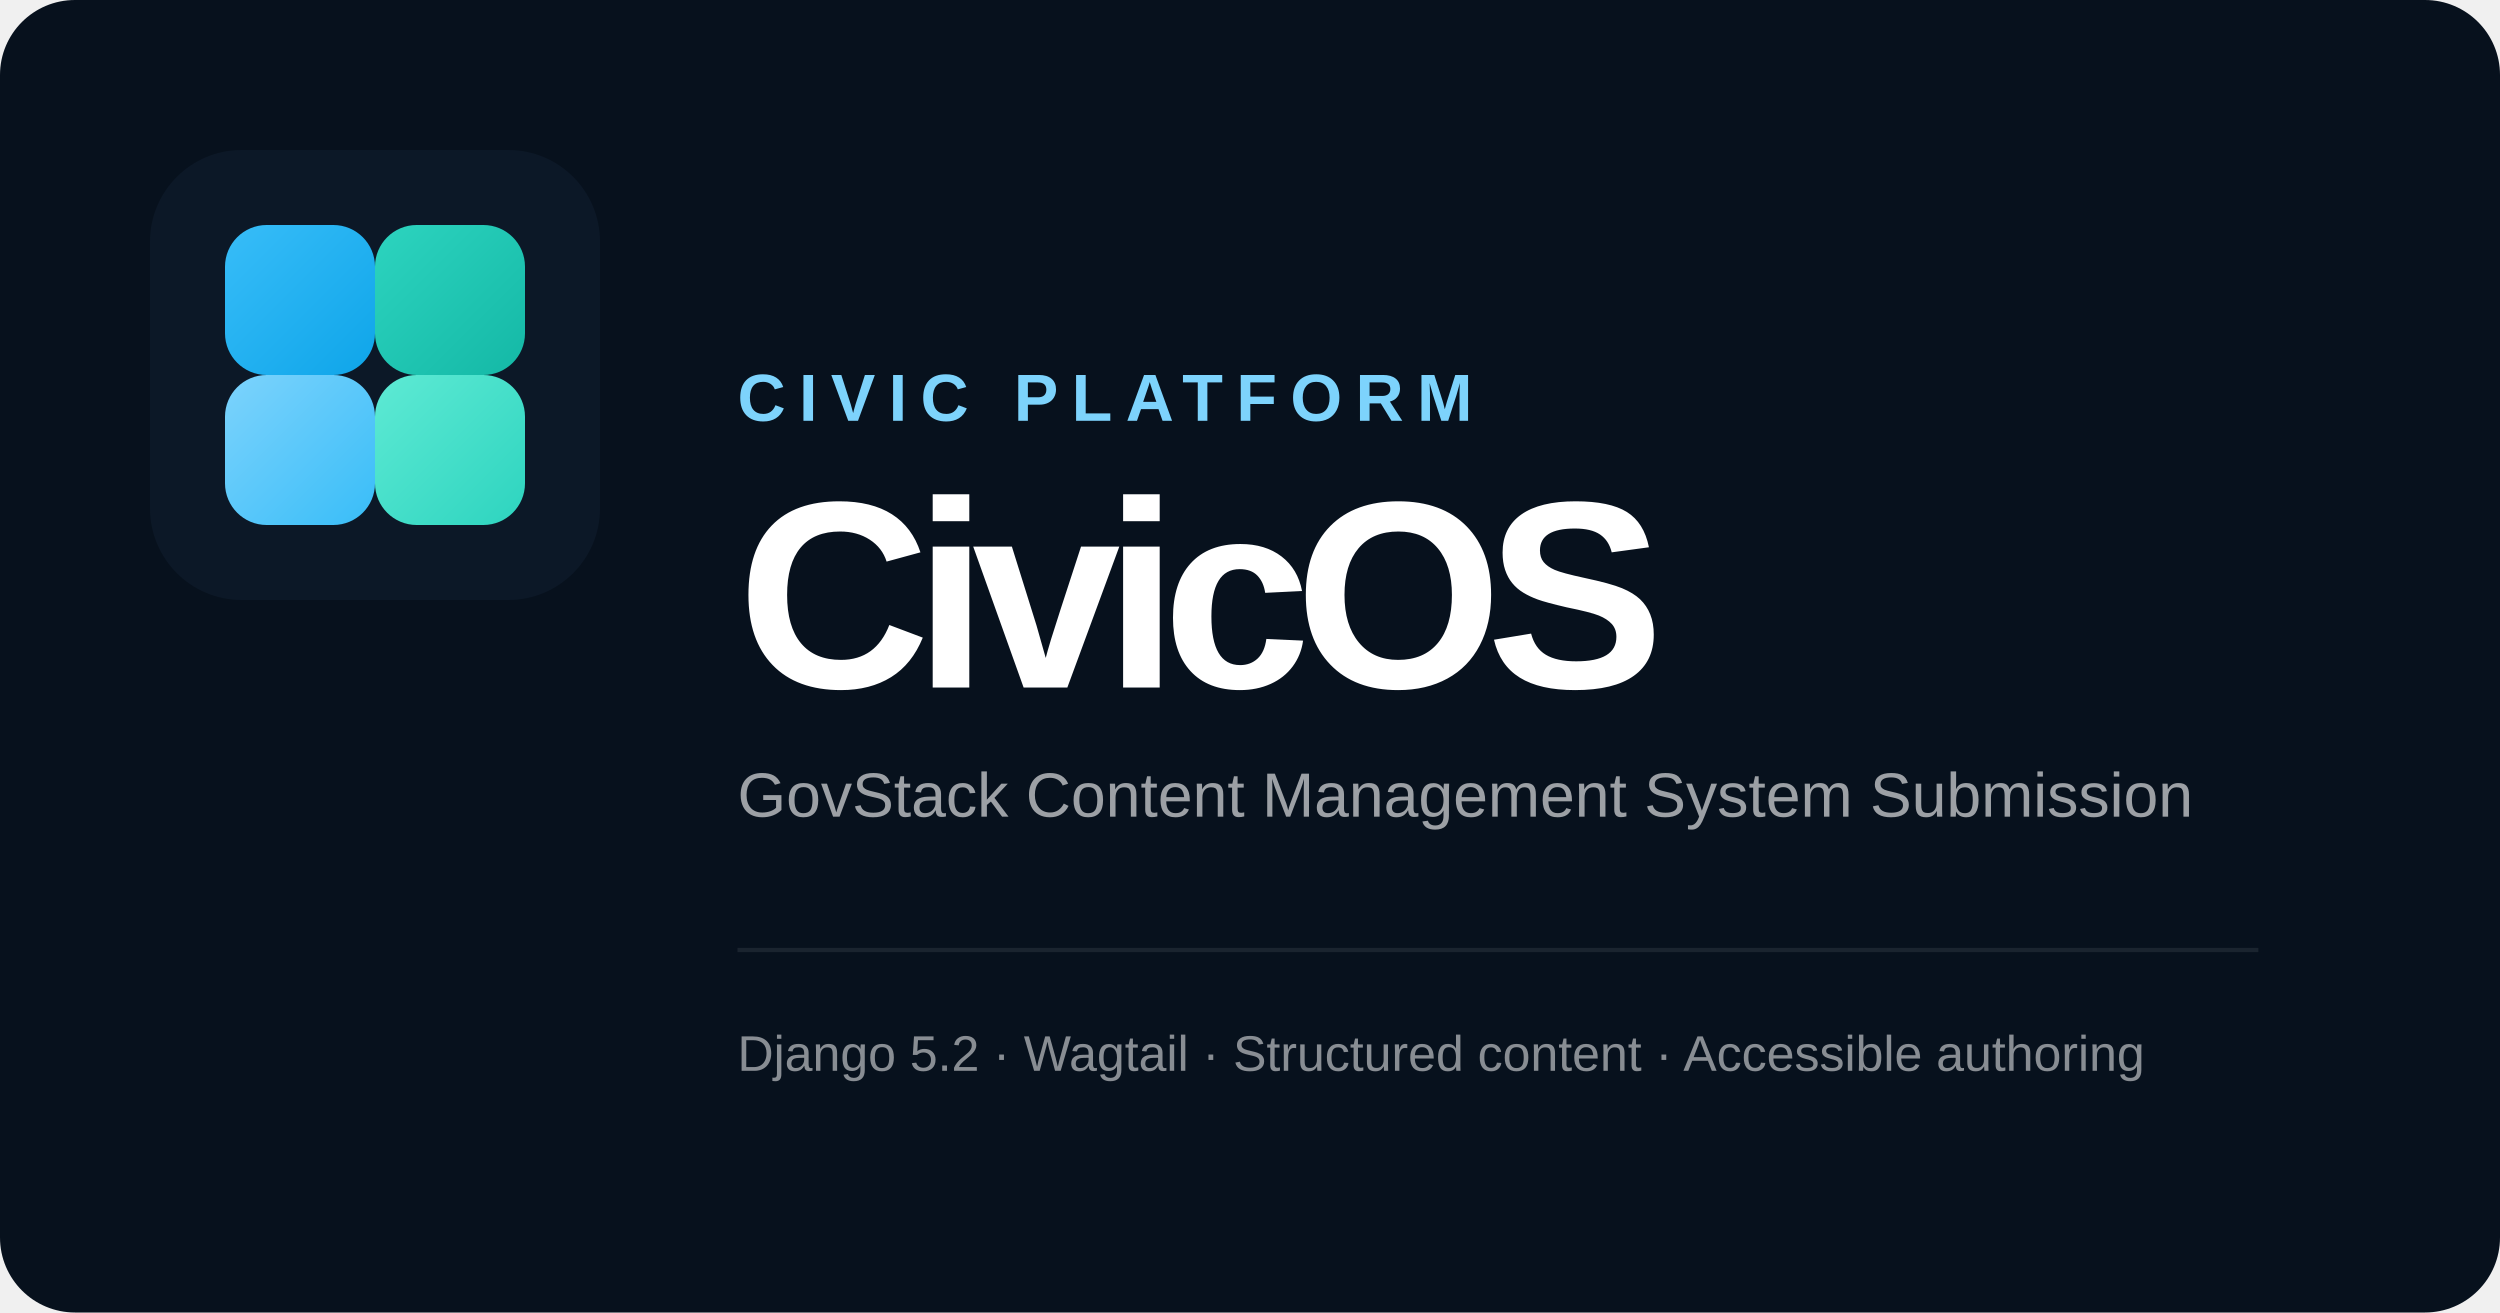
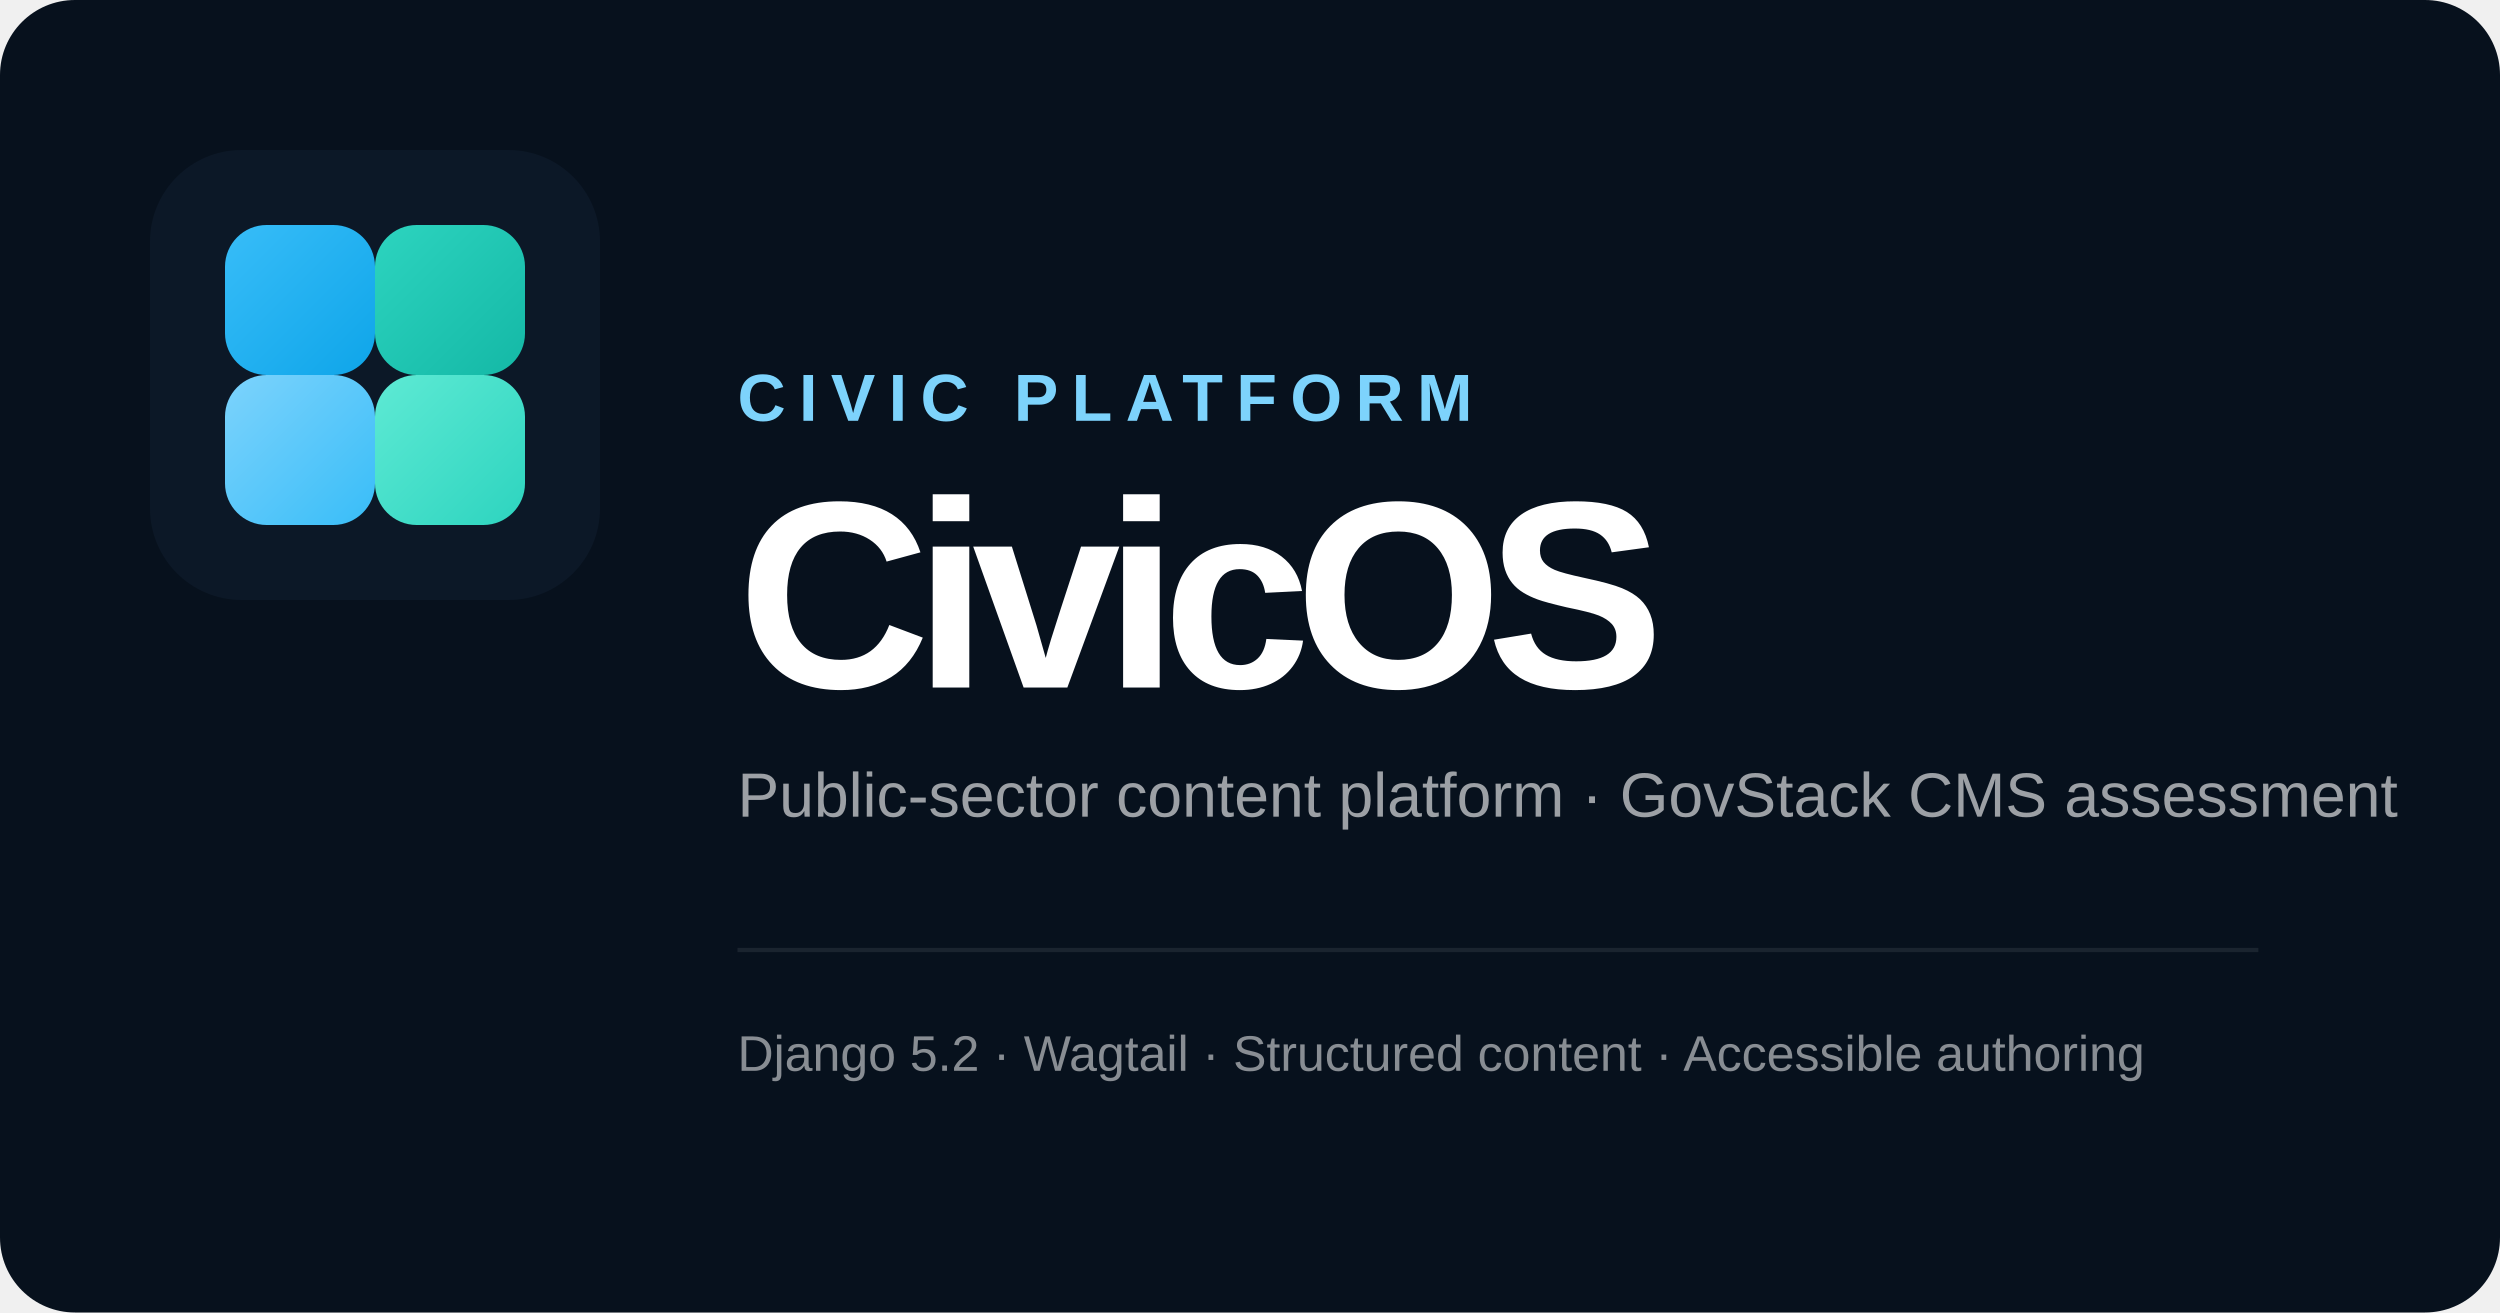
<svg xmlns="http://www.w3.org/2000/svg" width="1200" height="630" viewBox="0 0 1200 630" fill="none">
  <rect width="1200" height="630" rx="36" fill="#07111D" />
  <rect x="72" y="72" width="216" height="216" rx="44" fill="#0C1827" />
  <rect x="108" y="108" width="72" height="72" rx="20" fill="url(#paint0_linear)" />
  <rect x="180" y="108" width="72" height="72" rx="20" fill="url(#paint1_linear)" />
  <rect x="108" y="180" width="72" height="72" rx="20" fill="url(#paint2_linear)" />
  <rect x="180" y="180" width="72" height="72" rx="20" fill="url(#paint3_linear)" />
  <text x="354" y="202" fill="#7DD3FC" font-family="Outfit, Arial, sans-serif" font-size="32" font-weight="600" letter-spacing="0.20em">CIVIC PLATFORM</text>
  <text x="354" y="330" fill="white" font-family="Outfit, Arial, sans-serif" font-size="128" font-weight="700" letter-spacing="-0.06em">CivicOS</text>
-   <text x="354" y="392" fill="rgba(255,255,255,0.60)" font-family="Outfit, Arial, sans-serif" font-size="30" font-weight="500">GovStack Content Management System Submission</text>
+   <text x="354" y="392" fill="rgba(255,255,255,0.60)" font-family="Outfit, Arial, sans-serif" font-size="30" font-weight="500">Public-sector content platform · GovStack CMS assessment</text>
  <path d="M354 456H1084" stroke="rgba(255,255,255,0.08)" stroke-width="2" />
  <text x="354" y="514" fill="rgba(255,255,255,0.52)" font-family="Outfit, Arial, sans-serif" font-size="24" font-weight="500">Django 5.2 · Wagtail · Structured content · Accessible authoring</text>
  <defs>
    <linearGradient id="paint0_linear" x1="108" y1="108" x2="180" y2="180" gradientUnits="userSpaceOnUse">
      <stop stop-color="#38BDF8" />
      <stop offset="1" stop-color="#0EA5E9" />
    </linearGradient>
    <linearGradient id="paint1_linear" x1="180" y1="108" x2="252" y2="180" gradientUnits="userSpaceOnUse">
      <stop stop-color="#2DD4BF" />
      <stop offset="1" stop-color="#14B8A6" />
    </linearGradient>
    <linearGradient id="paint2_linear" x1="108" y1="180" x2="180" y2="252" gradientUnits="userSpaceOnUse">
      <stop stop-color="#7DD3FC" />
      <stop offset="1" stop-color="#38BDF8" />
    </linearGradient>
    <linearGradient id="paint3_linear" x1="180" y1="180" x2="252" y2="252" gradientUnits="userSpaceOnUse">
      <stop stop-color="#5EEAD4" />
      <stop offset="1" stop-color="#2DD4BF" />
    </linearGradient>
  </defs>
</svg>
